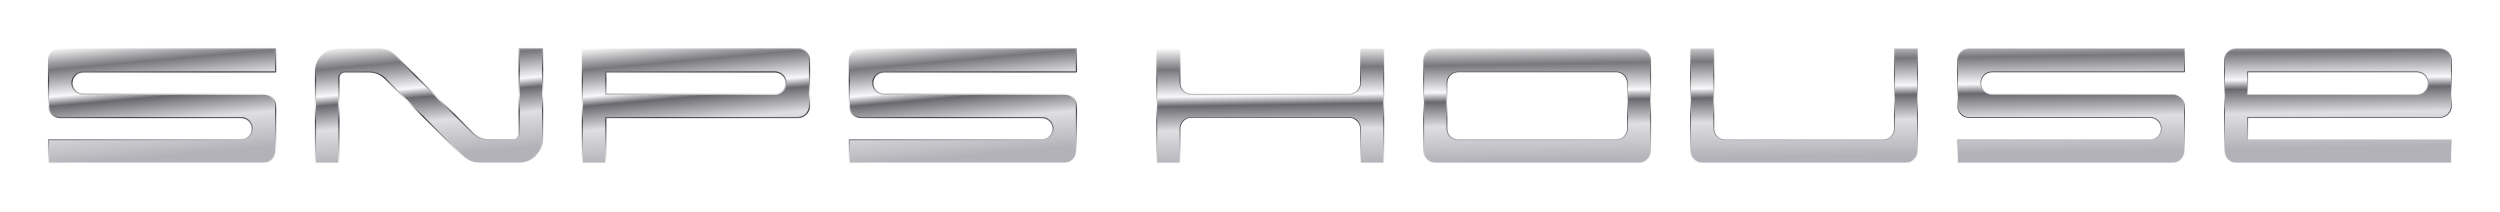
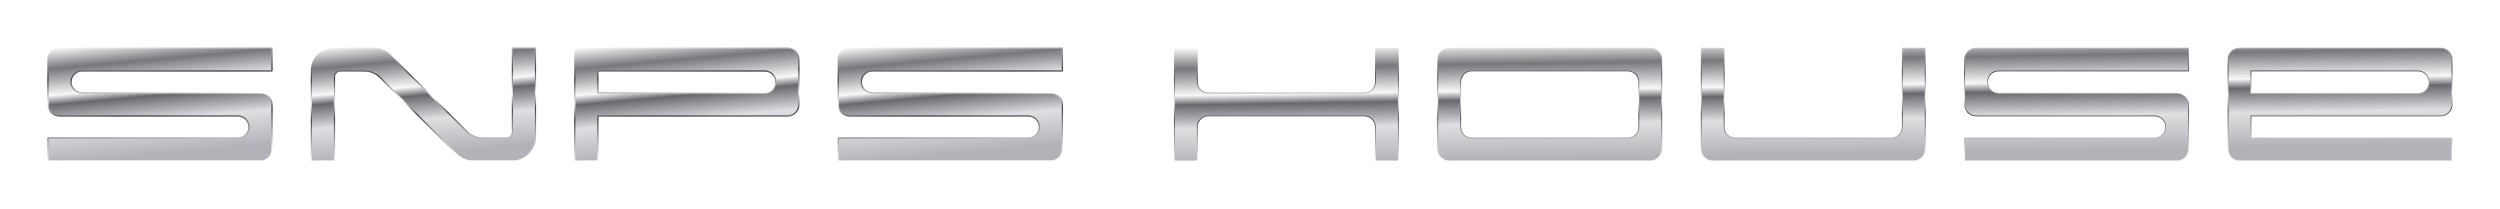
- <svg xmlns="http://www.w3.org/2000/svg" width="1535.142" height="130.000" viewBox="0 0 1535.142 130.000">
+ <svg xmlns="http://www.w3.org/2000/svg" width="1555.470" height="130" viewBox="0 0 1555.470 130">
  <defs>
    <linearGradient id="si-silver" x1="0" y1="0" x2=".18" y2="1">
      <stop stop-color="#fafafa" />
      <stop offset=".18" stop-color="#77777c" />
      <stop offset=".41" stop-color="#f8f8fa" />
      <stop offset=".49" stop-color="#68686e" />
      <stop offset=".7" stop-color="#dfdfe2" />
      <stop offset="1" stop-color="#b2b2b8" />
    </linearGradient>
    <linearGradient id="si-glass" x1="0" y1="0" x2=".24" y2="1">
      <stop stop-color="#ffffff" stop-opacity=".92" />
      <stop offset=".16" stop-color="#33333a" stop-opacity=".26" />
      <stop offset=".4" stop-color="#ffffff" stop-opacity=".12" />
      <stop offset=".49" stop-color="#ffffff" stop-opacity=".82" />
      <stop offset=".56" stop-color="#33333a" stop-opacity=".1" />
      <stop offset=".82" stop-color="#ffffff" stop-opacity=".15" />
      <stop offset="1" stop-color="#ffffff" stop-opacity=".8" />
    </linearGradient>
    <linearGradient id="si-frost" x2=".8" y2="1">
      <stop stop-color="#ffffff" stop-opacity=".85" />
      <stop offset="1" stop-color="#33333a" stop-opacity=".5" />
    </linearGradient>
    <linearGradient id="si-edge" x2=".1" y2="1">
      <stop stop-color="#ffffff" />
      <stop offset=".28" stop-color="#33333a" />
      <stop offset=".49" stop-color="#ffffff" />
      <stop offset=".63" stop-color="#33333a" />
      <stop offset="1" stop-color="#ffffff" />
    </linearGradient>
  </defs>
  <g transform="translate(0 1.2)" fill="#f5f5f5" opacity=".22">
    <g transform="translate(30 30)">
      <g transform="scale(1.492537) translate(-33.28 -33.28)">
        <path d="M117.08,42.66h9.38v-9.38H37.97c-2.59,0-4.69,2.1-4.69,4.69v18.76c0,2.59,2.1,4.69,4.69,4.69h4.69s69.73,0,69.73,0c2.59,0,4.69,2.1,4.69,4.69h0c0,2.59-2.1,4.69-4.69,4.69H42.66s-9.38,0-9.38,0v9.38h88.49c2.59,0,4.69-2.1,4.69-4.69v-18.76c0-2.59-2.1-4.69-4.69-4.69h-4.69s-69.73,0-69.73,0c-2.59,0-4.69-2.1-4.69-4.69h0c0-2.59,2.1-4.69,4.69-4.69h69.73Z" />
        <path d="M226.9,33.28v34.98c0,1.4-1.14,2.54-2.54,2.54h-10.08c-2.49,0-4.87-.99-6.63-2.75l-6.63-6.63-6.64-6.63-12.13-12.13h0l-6.63-6.63c-1.76-1.76-4.14-2.75-6.63-2.75h-9.37s-7.13,0-7.13,0h0c-5.18,0-9.38,4.2-9.38,9.38h0s0,0,0,0v37.52h9.38v-34.98c0-1.4,1.14-2.54,2.54-2.54h10.09c2.49,0,4.87.99,6.63,2.75l16.01,16.01,6.63,6.64,2.74,2.74,6.63,6.63c1.76,1.76,4.14,2.75,6.63,2.75h9.39s7.12,0,7.12,0h0c5.18,0,9.38-4.2,9.38-9.38h0v-37.52h-9.38Z" />
        <path d="M252.92,33.28v46.9h9.38v-18.76h79.11c2.59,0,4.69-2.1,4.69-4.69v-18.76c0-2.59-2.1-4.69-4.69-4.69h-88.49ZM332.03,52.04h-69.73v-9.38h69.73c2.59,0,4.69,2.1,4.69,4.69h0c0,2.59-2.1,4.69-4.69,4.69Z" />
        <path d="M372.12,47.35h0c0,2.59,2.1,4.69,4.69,4.69h74.42c2.59,0,4.69,2.1,4.69,4.69v18.76c0,2.59-2.1,4.69-4.69,4.69h-88.49v-9.38h79.11c2.59,0,4.69-2.1,4.69-4.69h0c0-2.59-2.1-4.69-4.69-4.69h-74.42c-2.59,0-4.69-2.1-4.69-4.69v-18.76c0-2.59,2.1-4.69,4.69-4.69h88.49v9.38h-79.11c-2.59,0-4.69,2.1-4.69,4.69Z" />
      </g>
-       <path d="M0.0 0.0H14.0V21.0C14.0 24.9 17.1 28.0 21.0 28.0H118.1C121.9 28.0 125.1 24.9 125.1 21.0V0.0H139.1V70.0H125.1V49.0C125.1 45.1 121.9 42.0 118.1 42.0H21.0C17.1 42.0 14.0 45.1 14.0 49.0V70.0H0.0V0.0ZM163.9 7.0C163.9 3.1 167.0 0.0 170.9 0.0H296.0C299.8 0.0 303.0 3.1 303.0 7.0V63.0C303.0 66.9 299.8 70.0 296.0 70.0H170.9C167.0 70.0 163.9 66.9 163.9 63.0V7.0ZM177.9 21.0V49.0C177.9 52.9 181.0 56.0 184.9 56.0H282.0C285.8 56.0 289.0 52.9 289.0 49.0V21.0C289.0 17.1 285.8 14.0 282.0 14.0H184.9C181.0 14.0 177.9 17.1 177.9 21.0ZM327.8 0.0H341.8V49.0C341.8 52.9 344.9 56.0 348.8 56.0H445.9C449.7 56.0 452.9 52.9 452.9 49.0V0.0H466.9V63.0C466.9 66.9 463.7 70.0 459.9 70.0H334.8C330.9 70.0 327.8 66.9 327.8 63.0V0.0ZM616.8 14.0H630.8V0.0H498.7C494.8 0.0 491.7 3.1 491.7 7.0V35.0C491.7 38.9 494.8 42.0 498.7 42.0H609.8C613.6 42.0 616.8 45.1 616.8 49.0C616.8 52.9 613.6 56.0 609.8 56.0H491.7V70.0H623.8C627.6 70.0 630.8 66.9 630.8 63.0V35.0C630.8 31.1 627.6 28.0 623.8 28.0H512.7C508.8 28.0 505.7 24.9 505.7 21.0C505.7 17.1 508.8 14.0 512.7 14.0H616.8ZM780.7 0.0H662.6C658.7 0.0 655.6 3.1 655.6 7.0V63.0C655.6 66.9 658.7 70.0 662.6 70.0H794.7V56.0H669.6V42.0H787.7C791.5 42.0 794.7 38.9 794.7 35.0V7.0C794.7 3.1 791.5 0.0 787.7 0.0H780.7ZM773.7 28.0H669.6V14.0H773.7C777.5 14.0 780.7 17.1 780.7 21.0C780.7 24.9 777.5 28.0 773.7 28.0Z" transform="translate(680.4776 0)" />
+       <path d="M0.0 0.0H14.0V21.0C14.0 24.9 17.1 28.0 21.0 28.0H118.1C121.9 28.0 125.1 24.9 125.1 21.0V0.0H139.1V70.0H125.1V49.0C125.1 45.1 121.9 42.0 118.1 42.0H21.0C17.1 42.0 14.0 45.1 14.0 49.0V70.0H0.0V0.0ZM163.9 7.0C163.9 3.1 167.0 0.0 170.9 0.0H296.0C299.8 0.0 303.0 3.1 303.0 7.0V63.0C303.0 66.9 299.8 70.0 296.0 70.0H170.9C167.0 70.0 163.9 66.9 163.9 63.0V7.0ZM177.9 21.0V49.0C177.9 52.9 181.0 56.0 184.9 56.0H282.0C285.8 56.0 289.0 52.9 289.0 49.0V21.0C289.0 17.1 285.8 14.0 282.0 14.0H184.9C181.0 14.0 177.9 17.1 177.9 21.0ZM327.8 0.0H341.8V49.0C341.8 52.9 344.9 56.0 348.8 56.0H445.9C449.7 56.0 452.9 52.9 452.9 49.0V0.0H466.9V63.0C466.9 66.9 463.7 70.0 459.9 70.0H334.8C330.9 70.0 327.8 66.9 327.8 63.0V0.0ZM616.8 14.0H630.8V0.0H498.7C494.8 0.0 491.7 3.1 491.7 7.0V35.0C491.7 38.9 494.8 42.0 498.7 42.0H609.8C613.6 42.0 616.8 45.1 616.8 49.0C616.8 52.9 613.6 56.0 609.8 56.0H491.7V70.0H623.8C627.6 70.0 630.8 66.9 630.8 63.0V35.0C630.8 31.1 627.6 28.0 623.8 28.0H512.7C508.8 28.0 505.7 24.9 505.7 21.0C505.7 17.1 508.8 14.0 512.7 14.0H616.8ZM780.7 0.0H662.6C658.7 0.0 655.6 3.1 655.6 7.0V63.0C655.6 66.9 658.7 70.0 662.6 70.0H794.7V56.0H669.6V42.0H787.7C791.5 42.0 794.7 38.9 794.7 35.0V7.0C794.7 3.1 791.5 0.0 787.7 0.0H780.7ZM773.7 28.0H669.6V14.0H773.7C777.5 14.0 780.7 17.1 780.7 21.0C780.7 24.9 777.5 28.0 773.7 28.0Z" transform="translate(700.806 0)" />
    </g>
  </g>
  <g fill="url(#si-silver)" stroke="url(#si-edge)" stroke-width=".75" stroke-linejoin="round" paint-order="stroke fill">
    <g transform="translate(30 30)">
      <g transform="scale(1.492537) translate(-33.28 -33.28)">
        <path d="M117.08,42.66h9.38v-9.38H37.97c-2.59,0-4.69,2.1-4.69,4.69v18.76c0,2.59,2.1,4.69,4.69,4.69h4.69s69.73,0,69.73,0c2.59,0,4.69,2.1,4.69,4.69h0c0,2.59-2.1,4.69-4.69,4.69H42.66s-9.38,0-9.38,0v9.38h88.49c2.59,0,4.69-2.1,4.69-4.69v-18.76c0-2.59-2.1-4.69-4.69-4.69h-4.69s-69.73,0-69.73,0c-2.59,0-4.69-2.1-4.69-4.69h0c0-2.59,2.1-4.69,4.69-4.69h69.73Z" />
        <path d="M226.9,33.28v34.98c0,1.4-1.14,2.54-2.54,2.54h-10.08c-2.49,0-4.87-.99-6.63-2.75l-6.63-6.63-6.64-6.63-12.13-12.13h0l-6.63-6.63c-1.76-1.76-4.14-2.75-6.63-2.75h-9.37s-7.13,0-7.13,0h0c-5.18,0-9.38,4.2-9.38,9.38h0s0,0,0,0v37.52h9.38v-34.98c0-1.4,1.14-2.54,2.54-2.54h10.09c2.49,0,4.87.99,6.63,2.75l16.01,16.01,6.63,6.64,2.74,2.74,6.63,6.63c1.76,1.76,4.14,2.75,6.63,2.75h9.39s7.12,0,7.12,0h0c5.18,0,9.38-4.2,9.38-9.38h0v-37.52h-9.38Z" />
        <path d="M252.92,33.28v46.9h9.38v-18.76h79.11c2.59,0,4.69-2.1,4.69-4.69v-18.76c0-2.59-2.1-4.69-4.69-4.69h-88.49ZM332.03,52.04h-69.73v-9.38h69.73c2.59,0,4.69,2.1,4.69,4.69h0c0,2.59-2.1,4.69-4.69,4.69Z" />
        <path d="M372.12,47.35h0c0,2.59,2.1,4.69,4.69,4.69h74.42c2.59,0,4.69,2.1,4.69,4.69v18.76c0,2.59-2.1,4.69-4.69,4.69h-88.49v-9.38h79.11c2.59,0,4.69-2.1,4.69-4.69h0c0-2.59-2.1-4.69-4.69-4.69h-74.42c-2.59,0-4.69-2.1-4.69-4.69v-18.76c0-2.59,2.1-4.69,4.69-4.69h88.49v9.38h-79.11c-2.59,0-4.69,2.1-4.69,4.69Z" />
      </g>
-       <path d="M0.0 0.0H14.0V21.0C14.0 24.9 17.1 28.0 21.0 28.0H118.1C121.9 28.0 125.1 24.9 125.1 21.0V0.0H139.1V70.0H125.1V49.0C125.1 45.1 121.9 42.0 118.1 42.0H21.0C17.1 42.0 14.0 45.1 14.0 49.0V70.0H0.0V0.0ZM163.9 7.0C163.9 3.1 167.0 0.0 170.9 0.0H296.0C299.8 0.0 303.0 3.1 303.0 7.0V63.0C303.0 66.9 299.8 70.0 296.0 70.0H170.9C167.0 70.0 163.9 66.9 163.9 63.0V7.0ZM177.9 21.0V49.0C177.9 52.9 181.0 56.0 184.9 56.0H282.0C285.8 56.0 289.0 52.9 289.0 49.0V21.0C289.0 17.1 285.8 14.0 282.0 14.0H184.9C181.0 14.0 177.9 17.1 177.9 21.0ZM327.8 0.0H341.8V49.0C341.8 52.9 344.9 56.0 348.8 56.0H445.9C449.7 56.0 452.9 52.9 452.9 49.0V0.0H466.9V63.0C466.9 66.9 463.7 70.0 459.9 70.0H334.8C330.9 70.0 327.8 66.9 327.8 63.0V0.0ZM616.8 14.0H630.8V0.0H498.7C494.8 0.0 491.7 3.1 491.7 7.0V35.0C491.7 38.9 494.8 42.0 498.7 42.0H609.8C613.6 42.0 616.8 45.1 616.8 49.0C616.8 52.9 613.6 56.0 609.8 56.0H491.7V70.0H623.8C627.6 70.0 630.8 66.9 630.8 63.0V35.0C630.8 31.1 627.6 28.0 623.8 28.0H512.7C508.8 28.0 505.7 24.9 505.7 21.0C505.7 17.1 508.8 14.0 512.7 14.0H616.8ZM780.7 0.0H662.6C658.7 0.0 655.6 3.1 655.6 7.0V63.0C655.6 66.9 658.7 70.0 662.6 70.0H794.7V56.0H669.6V42.0H787.7C791.5 42.0 794.7 38.9 794.7 35.0V7.0C794.7 3.1 791.5 0.0 787.7 0.0H780.7ZM773.7 28.0H669.6V14.0H773.7C777.5 14.0 780.7 17.1 780.7 21.0C780.7 24.9 777.5 28.0 773.7 28.0Z" transform="translate(680.4776 0)" />
+       <path d="M0.0 0.0H14.0V21.0C14.0 24.9 17.1 28.0 21.0 28.0H118.1C121.9 28.0 125.1 24.9 125.1 21.0V0.0H139.1V70.0H125.1V49.0C125.1 45.1 121.9 42.0 118.1 42.0H21.0C17.1 42.0 14.0 45.1 14.0 49.0V70.0H0.0V0.0ZM163.9 7.0C163.9 3.1 167.0 0.0 170.9 0.0H296.0C299.8 0.0 303.0 3.1 303.0 7.0V63.0C303.0 66.9 299.8 70.0 296.0 70.0H170.9C167.0 70.0 163.9 66.9 163.9 63.0V7.0ZM177.9 21.0V49.0C177.9 52.9 181.0 56.0 184.9 56.0H282.0C285.8 56.0 289.0 52.9 289.0 49.0V21.0C289.0 17.1 285.8 14.0 282.0 14.0H184.9C181.0 14.0 177.9 17.1 177.9 21.0ZM327.8 0.0H341.8V49.0C341.8 52.9 344.9 56.0 348.8 56.0H445.9C449.7 56.0 452.9 52.9 452.9 49.0V0.0H466.9V63.0C466.9 66.9 463.7 70.0 459.9 70.0H334.8C330.9 70.0 327.8 66.9 327.8 63.0V0.0ZM616.8 14.0H630.8V0.0H498.7C494.8 0.0 491.7 3.1 491.7 7.0V35.0C491.7 38.9 494.8 42.0 498.7 42.0H609.8C613.6 42.0 616.8 45.1 616.8 49.0C616.8 52.9 613.6 56.0 609.8 56.0H491.7V70.0H623.8C627.6 70.0 630.8 66.9 630.8 63.0V35.0C630.8 31.1 627.6 28.0 623.8 28.0H512.7C508.8 28.0 505.7 24.9 505.7 21.0C505.7 17.1 508.8 14.0 512.7 14.0H616.8ZM780.7 0.0H662.6C658.7 0.0 655.6 3.1 655.6 7.0V63.0C655.6 66.9 658.7 70.0 662.6 70.0H794.7V56.0H669.6V42.0H787.7C791.5 42.0 794.7 38.9 794.7 35.0V7.0C794.7 3.1 791.5 0.0 787.7 0.0H780.7ZM773.7 28.0H669.6V14.0H773.7C777.5 14.0 780.7 17.1 780.7 21.0C780.7 24.9 777.5 28.0 773.7 28.0Z" transform="translate(700.806 0)" />
    </g>
  </g>
  <g fill="none" stroke="url(#si-edge)" stroke-width=".22" opacity=".9">
    <g transform="translate(30 30)">
      <g transform="scale(1.492537) translate(-33.28 -33.28)">
        <path d="M117.08,42.66h9.38v-9.38H37.97c-2.59,0-4.69,2.1-4.69,4.69v18.76c0,2.59,2.1,4.69,4.69,4.69h4.69s69.73,0,69.73,0c2.59,0,4.69,2.1,4.69,4.69h0c0,2.59-2.1,4.69-4.69,4.69H42.66s-9.38,0-9.38,0v9.38h88.49c2.59,0,4.69-2.1,4.69-4.69v-18.76c0-2.59-2.1-4.69-4.69-4.69h-4.69s-69.73,0-69.73,0c-2.59,0-4.69-2.1-4.69-4.69h0c0-2.59,2.1-4.69,4.69-4.69h69.73Z" />
        <path d="M226.9,33.28v34.98c0,1.4-1.14,2.54-2.54,2.54h-10.08c-2.49,0-4.87-.99-6.63-2.75l-6.63-6.63-6.64-6.63-12.13-12.13h0l-6.63-6.63c-1.76-1.76-4.14-2.75-6.63-2.75h-9.37s-7.13,0-7.13,0h0c-5.18,0-9.38,4.2-9.38,9.38h0s0,0,0,0v37.52h9.38v-34.98c0-1.4,1.14-2.54,2.54-2.54h10.09c2.49,0,4.87.99,6.63,2.75l16.01,16.01,6.63,6.64,2.74,2.74,6.63,6.63c1.76,1.76,4.14,2.75,6.63,2.75h9.39s7.12,0,7.12,0h0c5.18,0,9.38-4.2,9.38-9.38h0v-37.52h-9.38Z" />
        <path d="M252.92,33.28v46.9h9.38v-18.76h79.11c2.59,0,4.69-2.1,4.69-4.69v-18.76c0-2.59-2.1-4.69-4.69-4.69h-88.49ZM332.03,52.04h-69.73v-9.38h69.73c2.59,0,4.69,2.1,4.69,4.69h0c0,2.59-2.1,4.69-4.69,4.69Z" />
        <path d="M372.12,47.35h0c0,2.59,2.1,4.69,4.69,4.69h74.42c2.59,0,4.69,2.1,4.69,4.69v18.76c0,2.59-2.1,4.69-4.69,4.69h-88.49v-9.38h79.11c2.59,0,4.69-2.1,4.69-4.69h0c0-2.59-2.1-4.69-4.69-4.69h-74.42c-2.59,0-4.69-2.1-4.69-4.69v-18.76c0-2.59,2.1-4.69,4.69-4.69h88.49v9.38h-79.11c-2.59,0-4.69,2.1-4.69,4.69Z" />
      </g>
-       <path d="M0.0 0.0H14.0V21.0C14.0 24.9 17.1 28.0 21.0 28.0H118.1C121.9 28.0 125.1 24.9 125.1 21.0V0.0H139.1V70.0H125.1V49.0C125.1 45.1 121.9 42.0 118.1 42.0H21.0C17.1 42.0 14.0 45.1 14.0 49.0V70.0H0.0V0.0ZM163.9 7.0C163.9 3.1 167.0 0.0 170.9 0.0H296.0C299.8 0.0 303.0 3.1 303.0 7.0V63.0C303.0 66.9 299.8 70.0 296.0 70.0H170.9C167.0 70.0 163.9 66.9 163.9 63.0V7.0ZM177.9 21.0V49.0C177.9 52.9 181.0 56.0 184.9 56.0H282.0C285.8 56.0 289.0 52.9 289.0 49.0V21.0C289.0 17.1 285.8 14.0 282.0 14.0H184.9C181.0 14.0 177.9 17.1 177.9 21.0ZM327.8 0.0H341.8V49.0C341.8 52.9 344.9 56.0 348.8 56.0H445.9C449.7 56.0 452.9 52.9 452.9 49.0V0.0H466.9V63.0C466.9 66.9 463.7 70.0 459.9 70.0H334.8C330.9 70.0 327.8 66.9 327.8 63.0V0.0ZM616.8 14.0H630.8V0.0H498.7C494.8 0.0 491.7 3.1 491.7 7.0V35.0C491.7 38.9 494.8 42.0 498.7 42.0H609.8C613.6 42.0 616.8 45.1 616.8 49.0C616.8 52.9 613.6 56.0 609.8 56.0H491.7V70.0H623.8C627.6 70.0 630.8 66.9 630.8 63.0V35.0C630.8 31.1 627.6 28.0 623.8 28.0H512.7C508.8 28.0 505.7 24.9 505.7 21.0C505.7 17.1 508.8 14.0 512.7 14.0H616.8ZM780.7 0.0H662.6C658.7 0.0 655.6 3.1 655.6 7.0V63.0C655.6 66.9 658.7 70.0 662.6 70.0H794.7V56.0H669.6V42.0H787.7C791.5 42.0 794.7 38.9 794.7 35.0V7.0C794.7 3.1 791.5 0.0 787.7 0.0H780.7ZM773.7 28.0H669.6V14.0H773.7C777.5 14.0 780.7 17.1 780.7 21.0C780.7 24.9 777.5 28.0 773.7 28.0Z" transform="translate(680.4776 0)" />
+       <path d="M0.0 0.0H14.0V21.0C14.0 24.9 17.1 28.0 21.0 28.0H118.1C121.9 28.0 125.1 24.9 125.1 21.0V0.0H139.1V70.0H125.1V49.0C125.1 45.1 121.9 42.0 118.1 42.0H21.0C17.1 42.0 14.0 45.1 14.0 49.0V70.0H0.0V0.0ZM163.9 7.0C163.9 3.1 167.0 0.0 170.9 0.0H296.0C299.8 0.0 303.0 3.1 303.0 7.0V63.0C303.0 66.9 299.8 70.0 296.0 70.0H170.9C167.0 70.0 163.9 66.9 163.9 63.0V7.0ZM177.9 21.0V49.0C177.9 52.9 181.0 56.0 184.9 56.0H282.0C285.8 56.0 289.0 52.9 289.0 49.0V21.0C289.0 17.1 285.8 14.0 282.0 14.0H184.9C181.0 14.0 177.9 17.1 177.9 21.0ZM327.8 0.0H341.8V49.0C341.8 52.9 344.9 56.0 348.8 56.0H445.9C449.7 56.0 452.9 52.9 452.9 49.0V0.0H466.9V63.0C466.9 66.9 463.7 70.0 459.9 70.0H334.8C330.9 70.0 327.8 66.9 327.8 63.0V0.0ZM616.8 14.0H630.8V0.0H498.7C494.8 0.0 491.7 3.1 491.7 7.0V35.0C491.7 38.9 494.8 42.0 498.7 42.0H609.8C613.6 42.0 616.8 45.1 616.8 49.0C616.8 52.9 613.6 56.0 609.8 56.0H491.7V70.0H623.8C627.6 70.0 630.8 66.9 630.8 63.0V35.0C630.8 31.1 627.6 28.0 623.8 28.0H512.7C508.8 28.0 505.7 24.9 505.7 21.0C505.7 17.1 508.8 14.0 512.7 14.0H616.8ZM780.7 0.0H662.6C658.7 0.0 655.6 3.1 655.6 7.0V63.0C655.6 66.9 658.7 70.0 662.6 70.0H794.7V56.0H669.6V42.0H787.7C791.5 42.0 794.7 38.9 794.7 35.0V7.0C794.7 3.1 791.5 0.0 787.7 0.0H780.7ZM773.7 28.0H669.6V14.0H773.7C777.5 14.0 780.7 17.1 780.7 21.0C780.7 24.9 777.5 28.0 773.7 28.0Z" transform="translate(700.806 0)" />
    </g>
  </g>
</svg>
